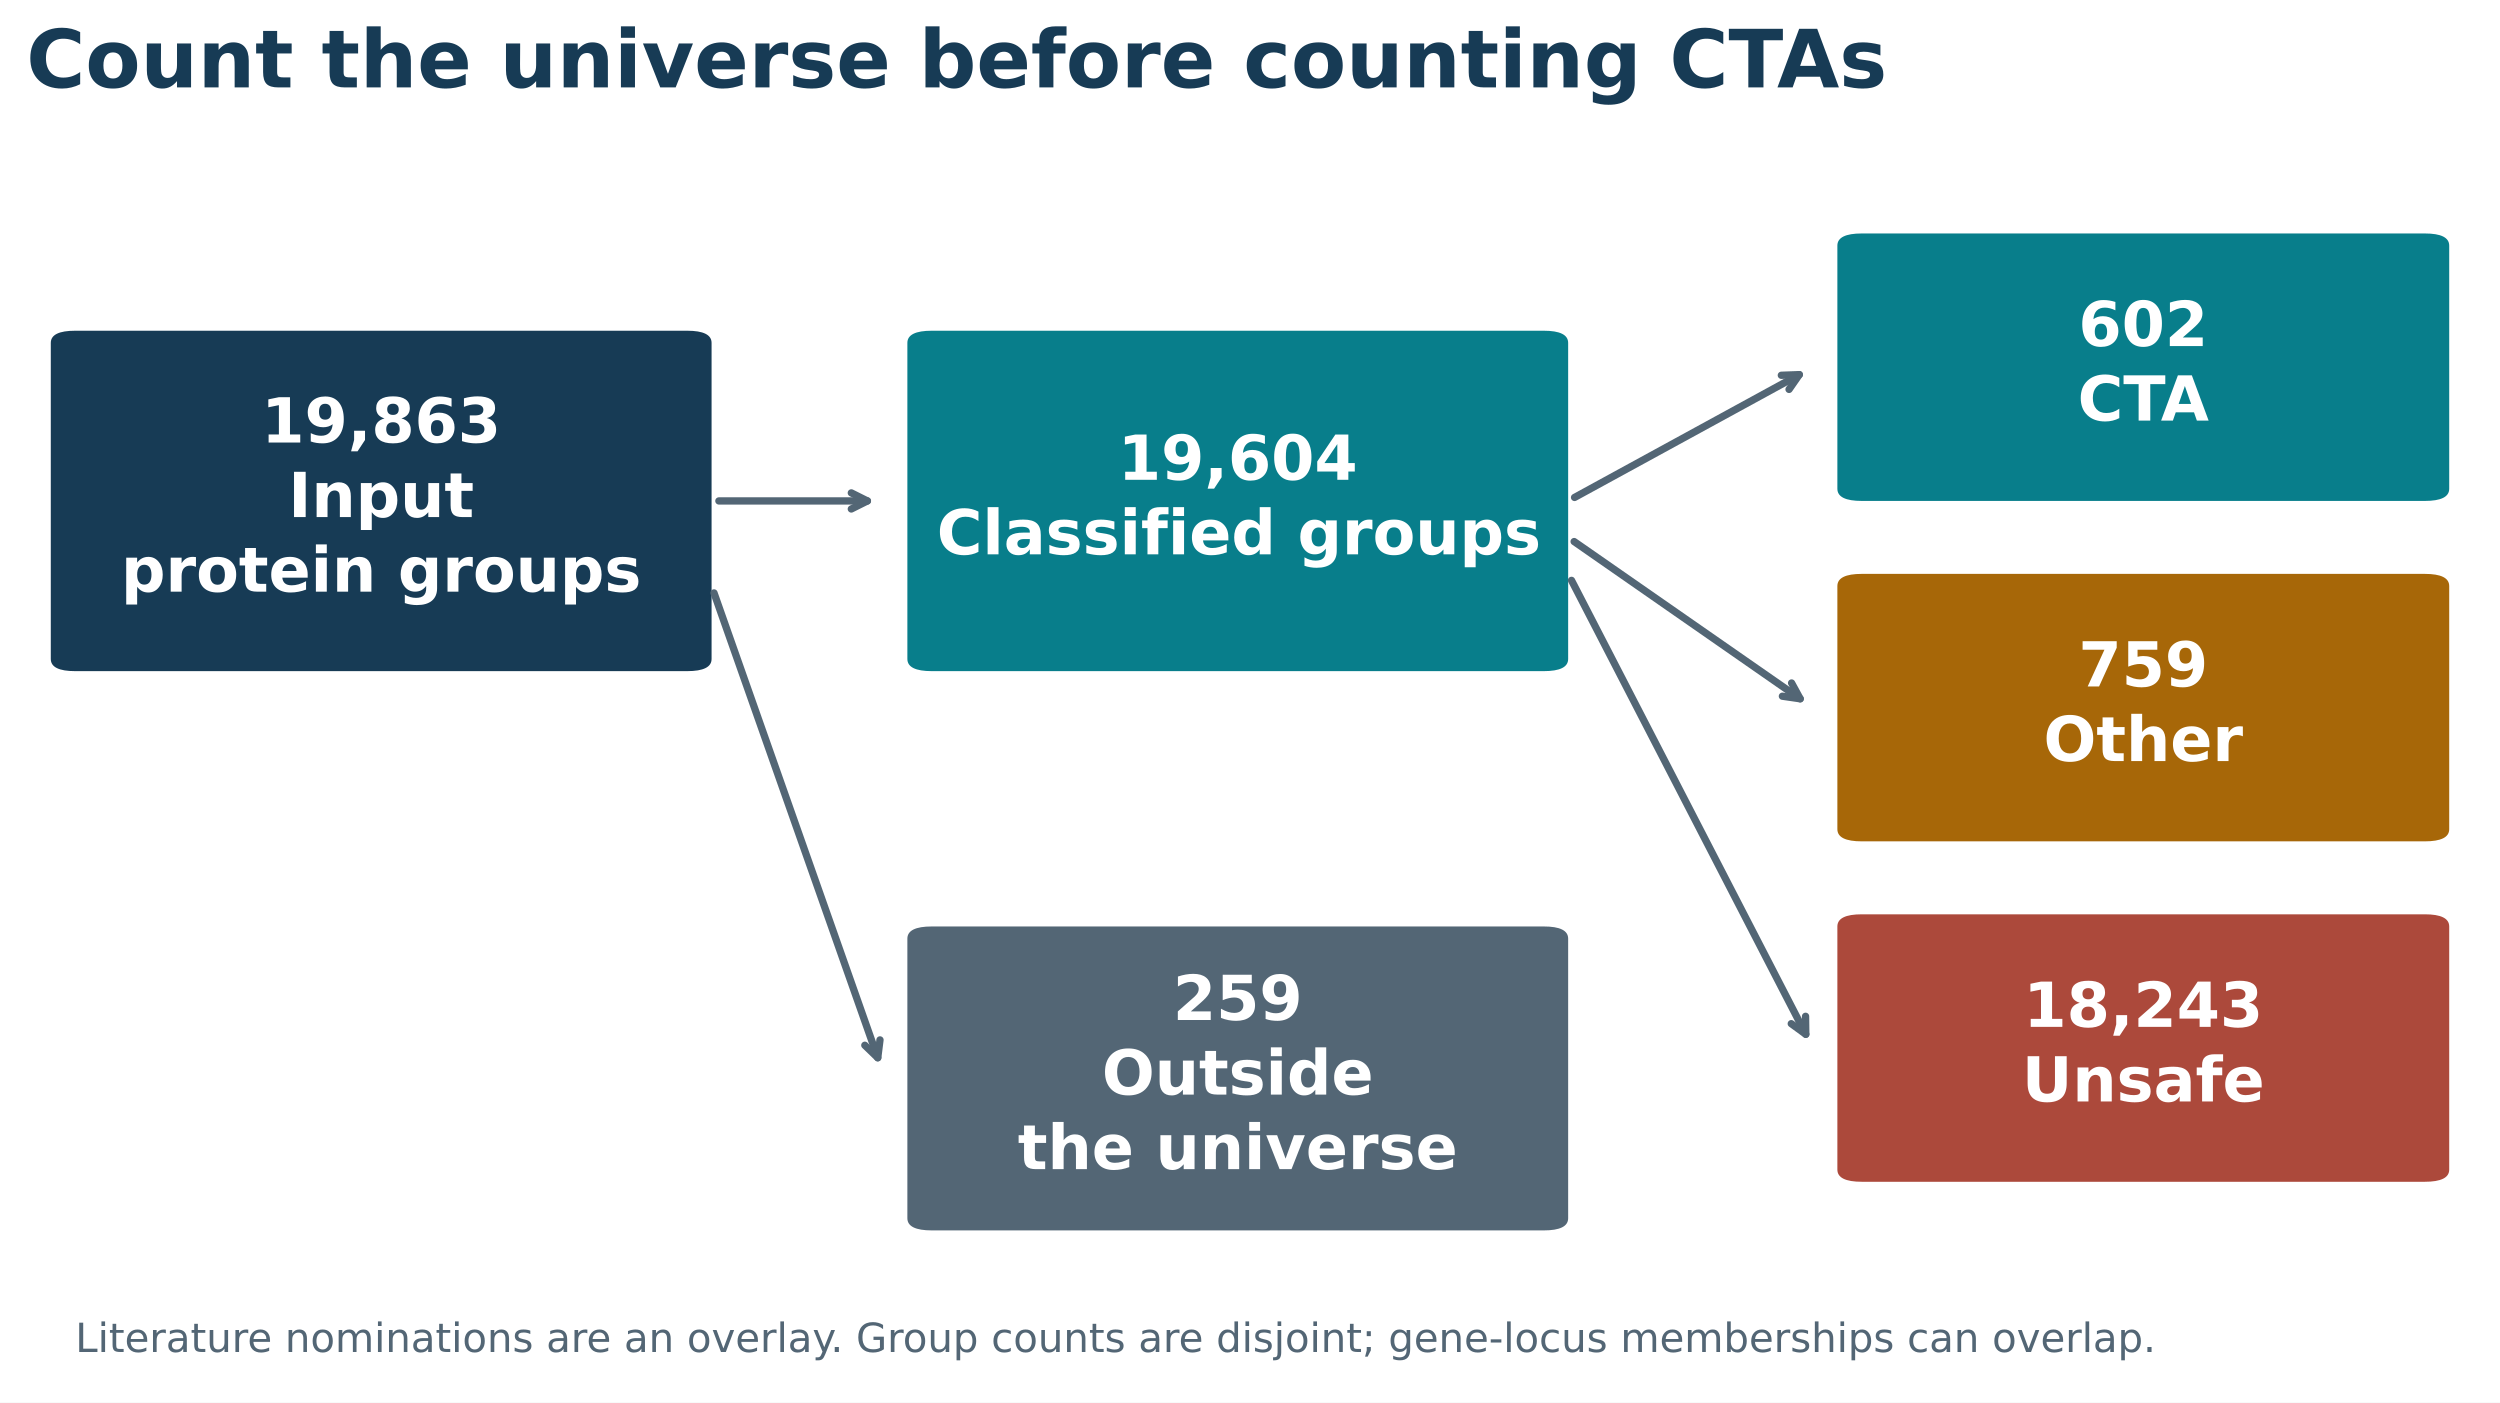
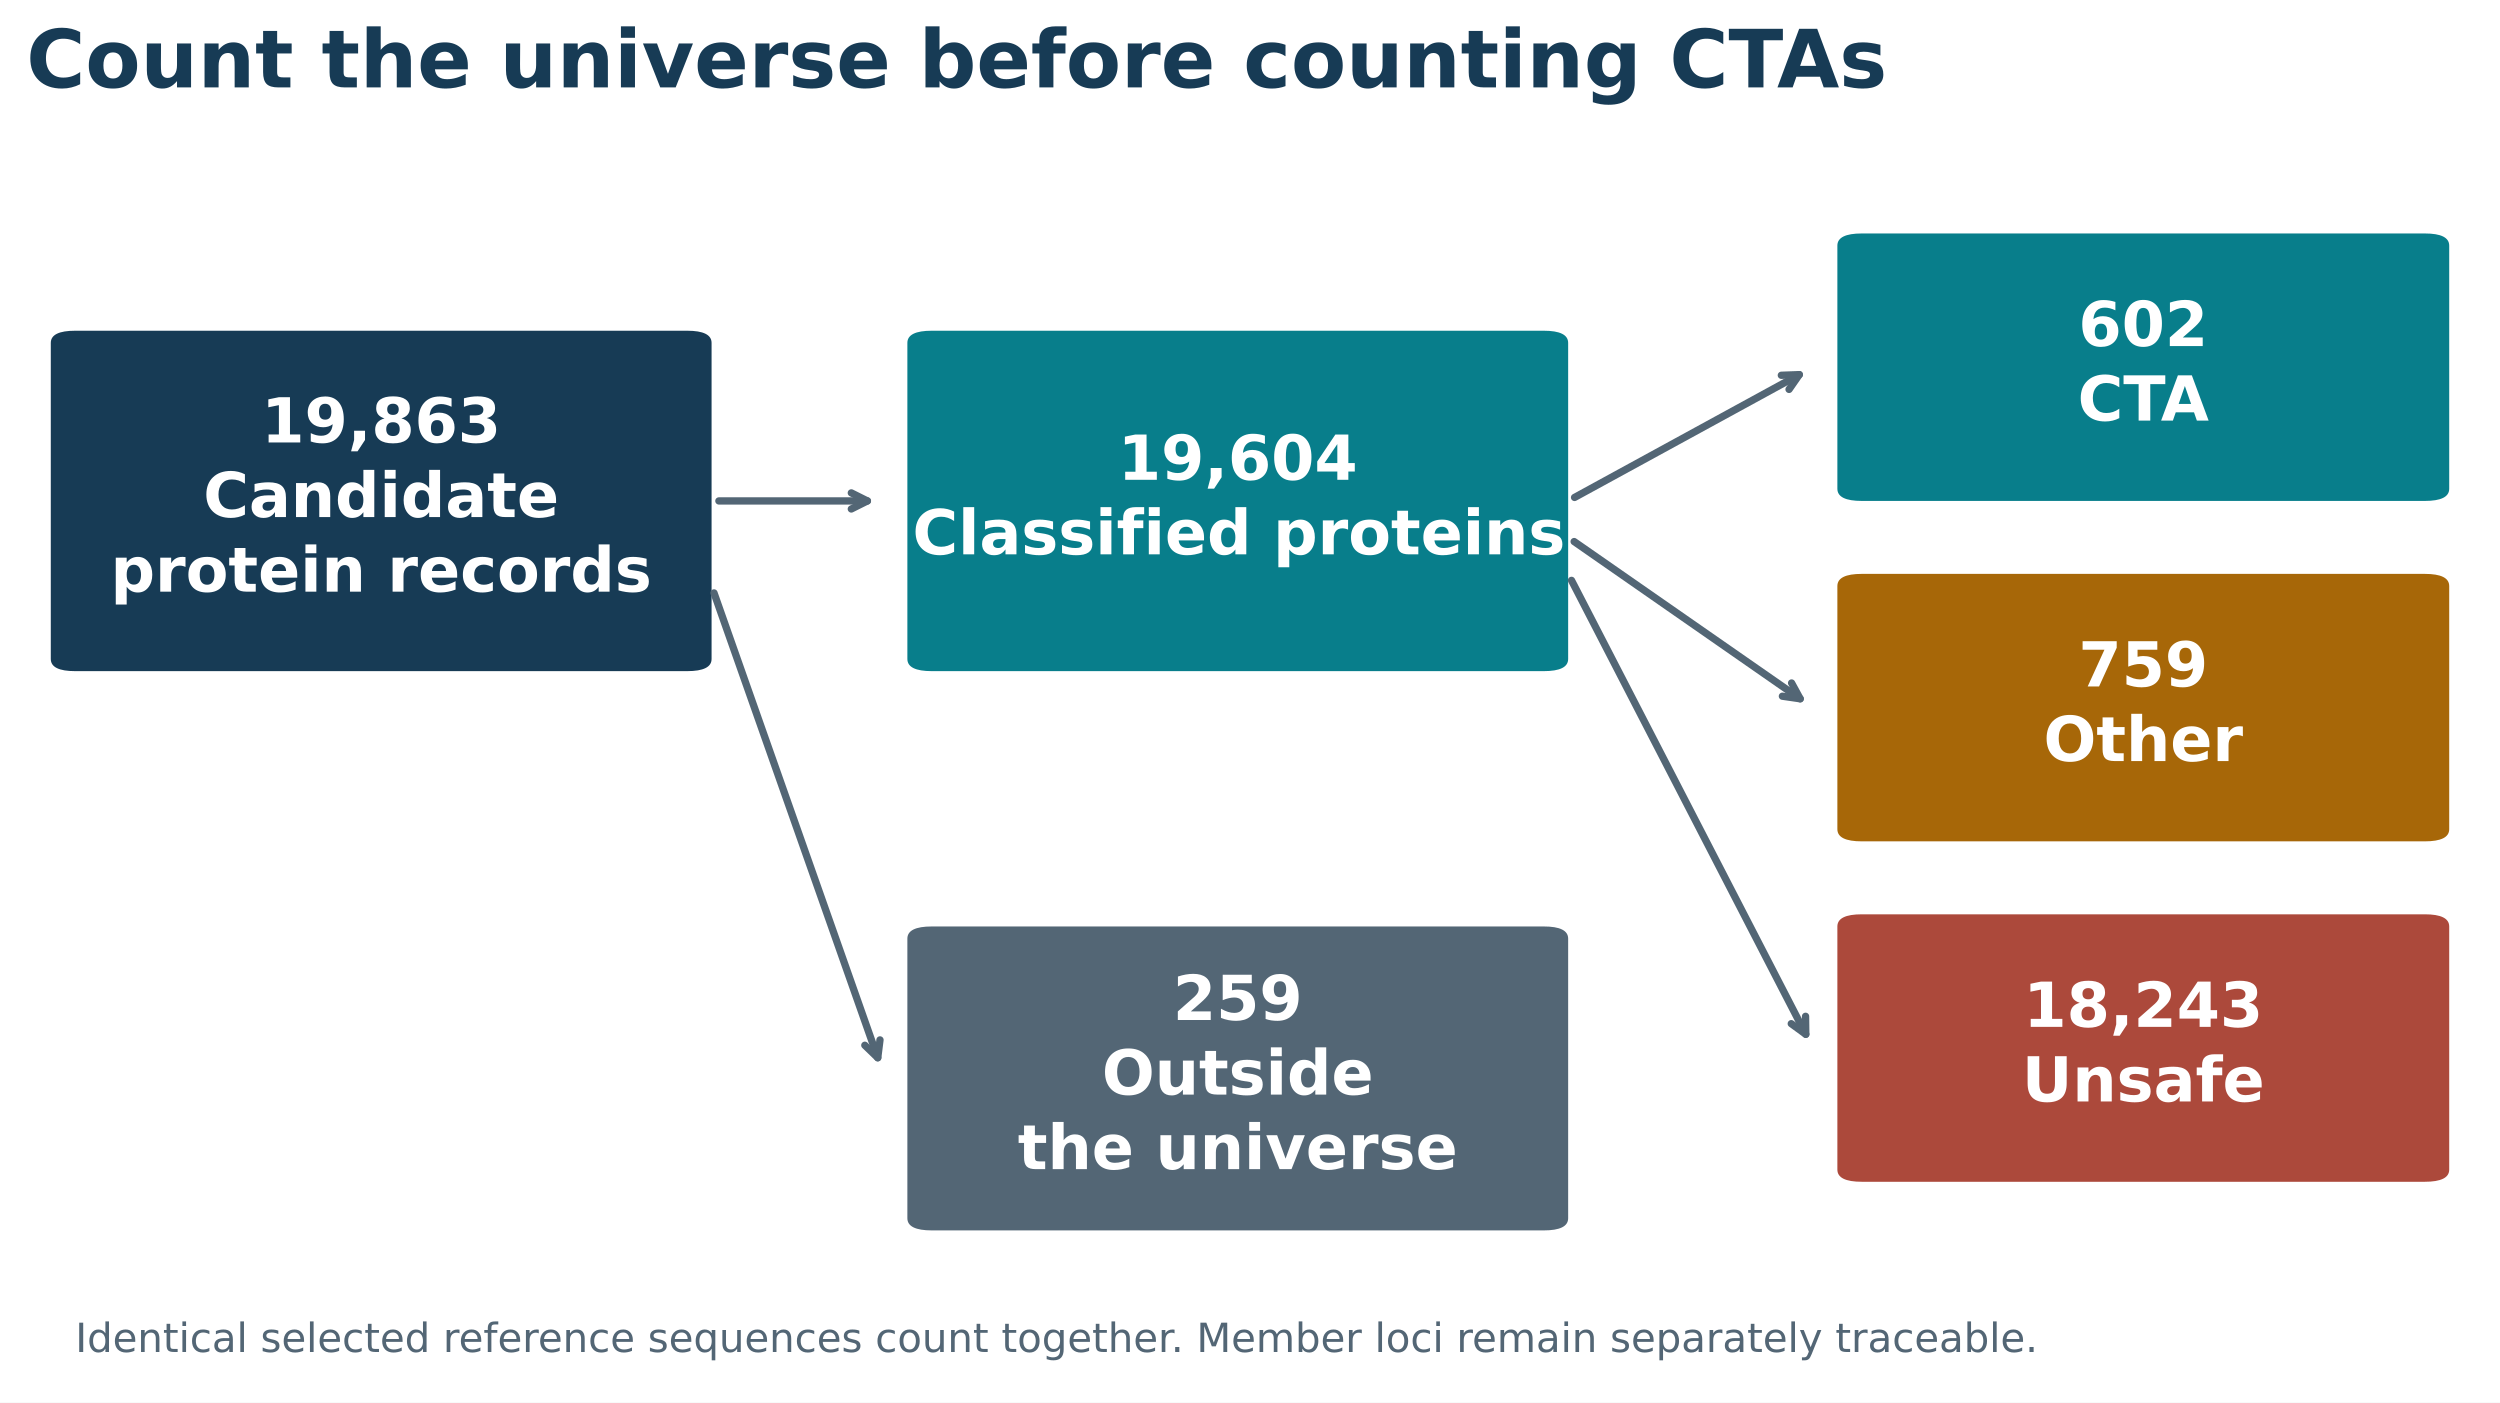
<svg xmlns="http://www.w3.org/2000/svg" width="684pt" height="383.757pt" viewBox="0 0 684 383.757" version="1.1">
  <defs>
    <style type="text/css">*{stroke-linejoin: round; stroke-linecap: butt}</style>
  </defs>
  <g id="figure_1">
    <g id="patch_1">
      <path d="M 0 383.757  L 684 383.757  L 684 0  L 0 0  z " style="fill: #ffffff" />
    </g>
    <g id="axes_1">
      <g id="patch_2">
        <path d="M 20.592 183.625  L 187.992 183.625  Q 194.688 183.625 194.688 180.299  L 194.688 93.813  Q 194.688 90.486 187.992 90.486  L 20.592 90.486  Q 13.896 90.486 13.896 93.813  L 13.896 180.299  Q 13.896 183.625 20.592 183.625  z " clip-path="url(#pe5a02dc24b)" style="fill: #173b55" />
      </g>
      <g id="patch_3">
        <path d="M 254.952 183.625  L 422.352 183.625  Q 429.048 183.625 429.048 180.299  L 429.048 93.813  Q 429.048 90.486 422.352 90.486  L 254.952 90.486  Q 248.256 90.486 248.256 93.813  L 248.256 180.299  Q 248.256 183.625 254.952 183.625  z " clip-path="url(#pe5a02dc24b)" style="fill: #087e8b" />
      </g>
      <g id="patch_4">
        <path d="M 254.952 336.64  L 422.352 336.64  Q 429.048 336.64 429.048 333.313  L 429.048 256.806  Q 429.048 253.48 422.352 253.48  L 254.952 253.48  Q 248.256 253.48 248.256 256.806  L 248.256 333.313  Q 248.256 336.64 254.952 336.64  z " clip-path="url(#pe5a02dc24b)" style="fill: #536675" />
      </g>
      <g id="patch_5">
        <path d="M 509.4 137.056  L 663.408 137.056  Q 670.104 137.056 670.104 133.729  L 670.104 67.201  Q 670.104 63.875 663.408 63.875  L 509.4 63.875  Q 502.704 63.875 502.704 67.201  L 502.704 133.729  Q 502.704 137.056 509.4 137.056  z " clip-path="url(#pe5a02dc24b)" style="fill: #087e8b" />
      </g>
      <g id="patch_6">
        <path d="M 509.4 230.195  L 663.408 230.195  Q 670.104 230.195 670.104 226.869  L 670.104 160.341  Q 670.104 157.014 663.408 157.014  L 509.4 157.014  Q 502.704 157.014 502.704 160.341  L 502.704 226.869  Q 502.704 230.195 509.4 230.195  z " clip-path="url(#pe5a02dc24b)" style="fill: #a76708" />
      </g>
      <g id="patch_7">
        <path d="M 509.4 323.334  L 663.408 323.334  Q 670.104 323.334 670.104 320.008  L 670.104 253.48  Q 670.104 250.153 663.408 250.153  L 509.4 250.153  Q 502.704 250.153 502.704 253.48  L 502.704 320.008  Q 502.704 323.334 509.4 323.334  z " clip-path="url(#pe5a02dc24b)" style="fill: #ac493b" />
      </g>
      <g id="text_1">
-         <text style="font-weight: 700; font-size: 17px; font-family: 'DejaVu Sans'; fill: #ffffff" transform="translate(71.49263 121.0678)">19,863</text>
-         <text style="font-weight: 700; font-size: 17px; font-family: 'DejaVu Sans'; fill: #ffffff" transform="translate(78.88098 141.4711)">Input</text>
-         <text style="font-weight: 700; font-size: 17px; font-family: 'DejaVu Sans'; fill: #ffffff" transform="translate(33.11512 161.8758)">protein groups</text>
+         <text style="font-weight: 700; font-size: 17px; font-family: 'DejaVu Sans'; fill: #ffffff" transform="translate(71.49263 121.0671)">19,863</text>
+         <text style="font-weight: 700; font-size: 17px; font-family: 'DejaVu Sans'; fill: #ffffff" transform="translate(55.6202 141.4718)">Candidate</text>
+         <text style="font-weight: 700; font-size: 17px; font-family: 'DejaVu Sans'; fill: #ffffff" transform="translate(30.25434 161.8764)">protein records</text>
      </g>
      <g id="text_2">
        <text style="font-weight: 700; font-size: 17px; font-family: 'DejaVu Sans'; fill: #ffffff" transform="translate(305.8526 131.2695)">19,604</text>
-         <text style="font-weight: 700; font-size: 17px; font-family: 'DejaVu Sans'; fill: #ffffff" transform="translate(256.3136 151.6741)">Classified groups</text>
+         <text style="font-weight: 700; font-size: 17px; font-family: 'DejaVu Sans'; fill: #ffffff" transform="translate(249.6557 151.6741)">Classified proteins</text>
      </g>
      <g id="text_3">
        <text style="font-weight: 700; font-size: 17px; font-family: 'DejaVu Sans'; fill: #ffffff" transform="translate(320.9096 279.0711)">259</text>
        <text style="font-weight: 700; font-size: 17px; font-family: 'DejaVu Sans'; fill: #ffffff" transform="translate(301.4897 299.4758)">Outside</text>
        <text style="font-weight: 700; font-size: 17px; font-family: 'DejaVu Sans'; fill: #ffffff" transform="translate(278.476 319.8804)">the universe</text>
      </g>
      <g id="text_4">
        <text style="font-weight: 700; font-size: 17px; font-family: 'DejaVu Sans'; fill: #ffffff" transform="translate(568.6616 94.67972)">602</text>
        <text style="font-weight: 700; font-size: 17px; font-family: 'DejaVu Sans'; fill: #ffffff" transform="translate(568.4491 115.083)">CTA</text>
      </g>
      <g id="text_5">
        <text style="font-weight: 700; font-size: 17px; font-family: 'DejaVu Sans'; fill: #ffffff" transform="translate(568.6616 187.8183)">759</text>
        <text style="font-weight: 700; font-size: 17px; font-family: 'DejaVu Sans'; fill: #ffffff" transform="translate(559.107 208.2229)">Other</text>
      </g>
      <g id="text_6">
        <text style="font-weight: 700; font-size: 17px; font-family: 'DejaVu Sans'; fill: #ffffff" transform="translate(553.6046 280.9575)">18,243</text>
        <text style="font-weight: 700; font-size: 17px; font-family: 'DejaVu Sans'; fill: #ffffff" transform="translate(553.1929 301.3621)">Unsafe</text>
      </g>
      <g id="patch_8">
        <path d="M 196.688 137.056  Q 218.123 137.056 237.322 137.056  " style="fill: none; stroke: #536675; stroke-width: 2; stroke-linecap: round" />
        <path d="M 232.922 134.856  L 237.322 137.056  L 232.922 139.256  " style="fill: none; stroke: #536675; stroke-width: 2; stroke-linecap: round" />
      </g>
      <g id="patch_9">
        <path d="M 195.353 162.229  Q 218.124 226.87 240.153 289.402  " style="fill: none; stroke: #536675; stroke-width: 2; stroke-linecap: round" />
        <path d="M 240.766 284.521  L 240.153 289.402  L 236.616 285.983  " style="fill: none; stroke: #536675; stroke-width: 2; stroke-linecap: round" />
      </g>
      <g id="patch_10">
        <path d="M 430.801 136.098  Q 462.527 118.761 492.291 102.497  " style="fill: none; stroke: #536675; stroke-width: 2; stroke-linecap: round" />
        <path d="M 487.375 102.676  L 492.291 102.497  L 489.484 106.537  " style="fill: none; stroke: #536675; stroke-width: 2; stroke-linecap: round" />
      </g>
      <g id="patch_11">
        <path d="M 430.687 148.175  Q 462.528 170.32 492.534 191.188  " style="fill: none; stroke: #536675; stroke-width: 2; stroke-linecap: round" />
        <path d="M 490.178 186.87  L 492.534 191.188  L 487.665 190.482  " style="fill: none; stroke: #536675; stroke-width: 2; stroke-linecap: round" />
      </g>
      <g id="patch_12">
        <path d="M 429.966 158.792  Q 462.528 221.879 494.065 282.98  " style="fill: none; stroke: #536675; stroke-width: 2; stroke-linecap: round" />
        <path d="M 494.002 278.061  L 494.065 282.98  L 490.092 280.079  " style="fill: none; stroke: #536675; stroke-width: 2; stroke-linecap: round" />
      </g>
      <g id="text_7">
-         <text style="font-size: 11px; font-family: 'DejaVu Sans'; text-anchor: start; fill: #536675" x="20.592" y="369.904" transform="rotate(-0 20.592 369.9038)">Literature nominations are an overlay. Group counts are disjoint; gene-locus memberships can overlap.</text>
+         <text style="font-size: 11px; font-family: 'DejaVu Sans'; text-anchor: start; fill: #536675" x="20.592" y="369.904" transform="rotate(-0 20.592 369.9038)">Identical selected reference sequences count together. Member loci remain separately traceable.</text>
      </g>
      <g id="text_8">
        <text style="font-weight: 700; font-size: 22px; font-family: 'DejaVu Sans'; text-anchor: start; fill: #173b55" x="7.2" y="23.917" transform="rotate(-0 7.2 23.91656)">Count the universe before counting CTAs</text>
      </g>
    </g>
  </g>
  <defs>
    <clipPath id="pe5a02dc24b">
      <rect x="7.2" y="43.917" width="669.6" height="332.64" />
    </clipPath>
  </defs>
</svg>
